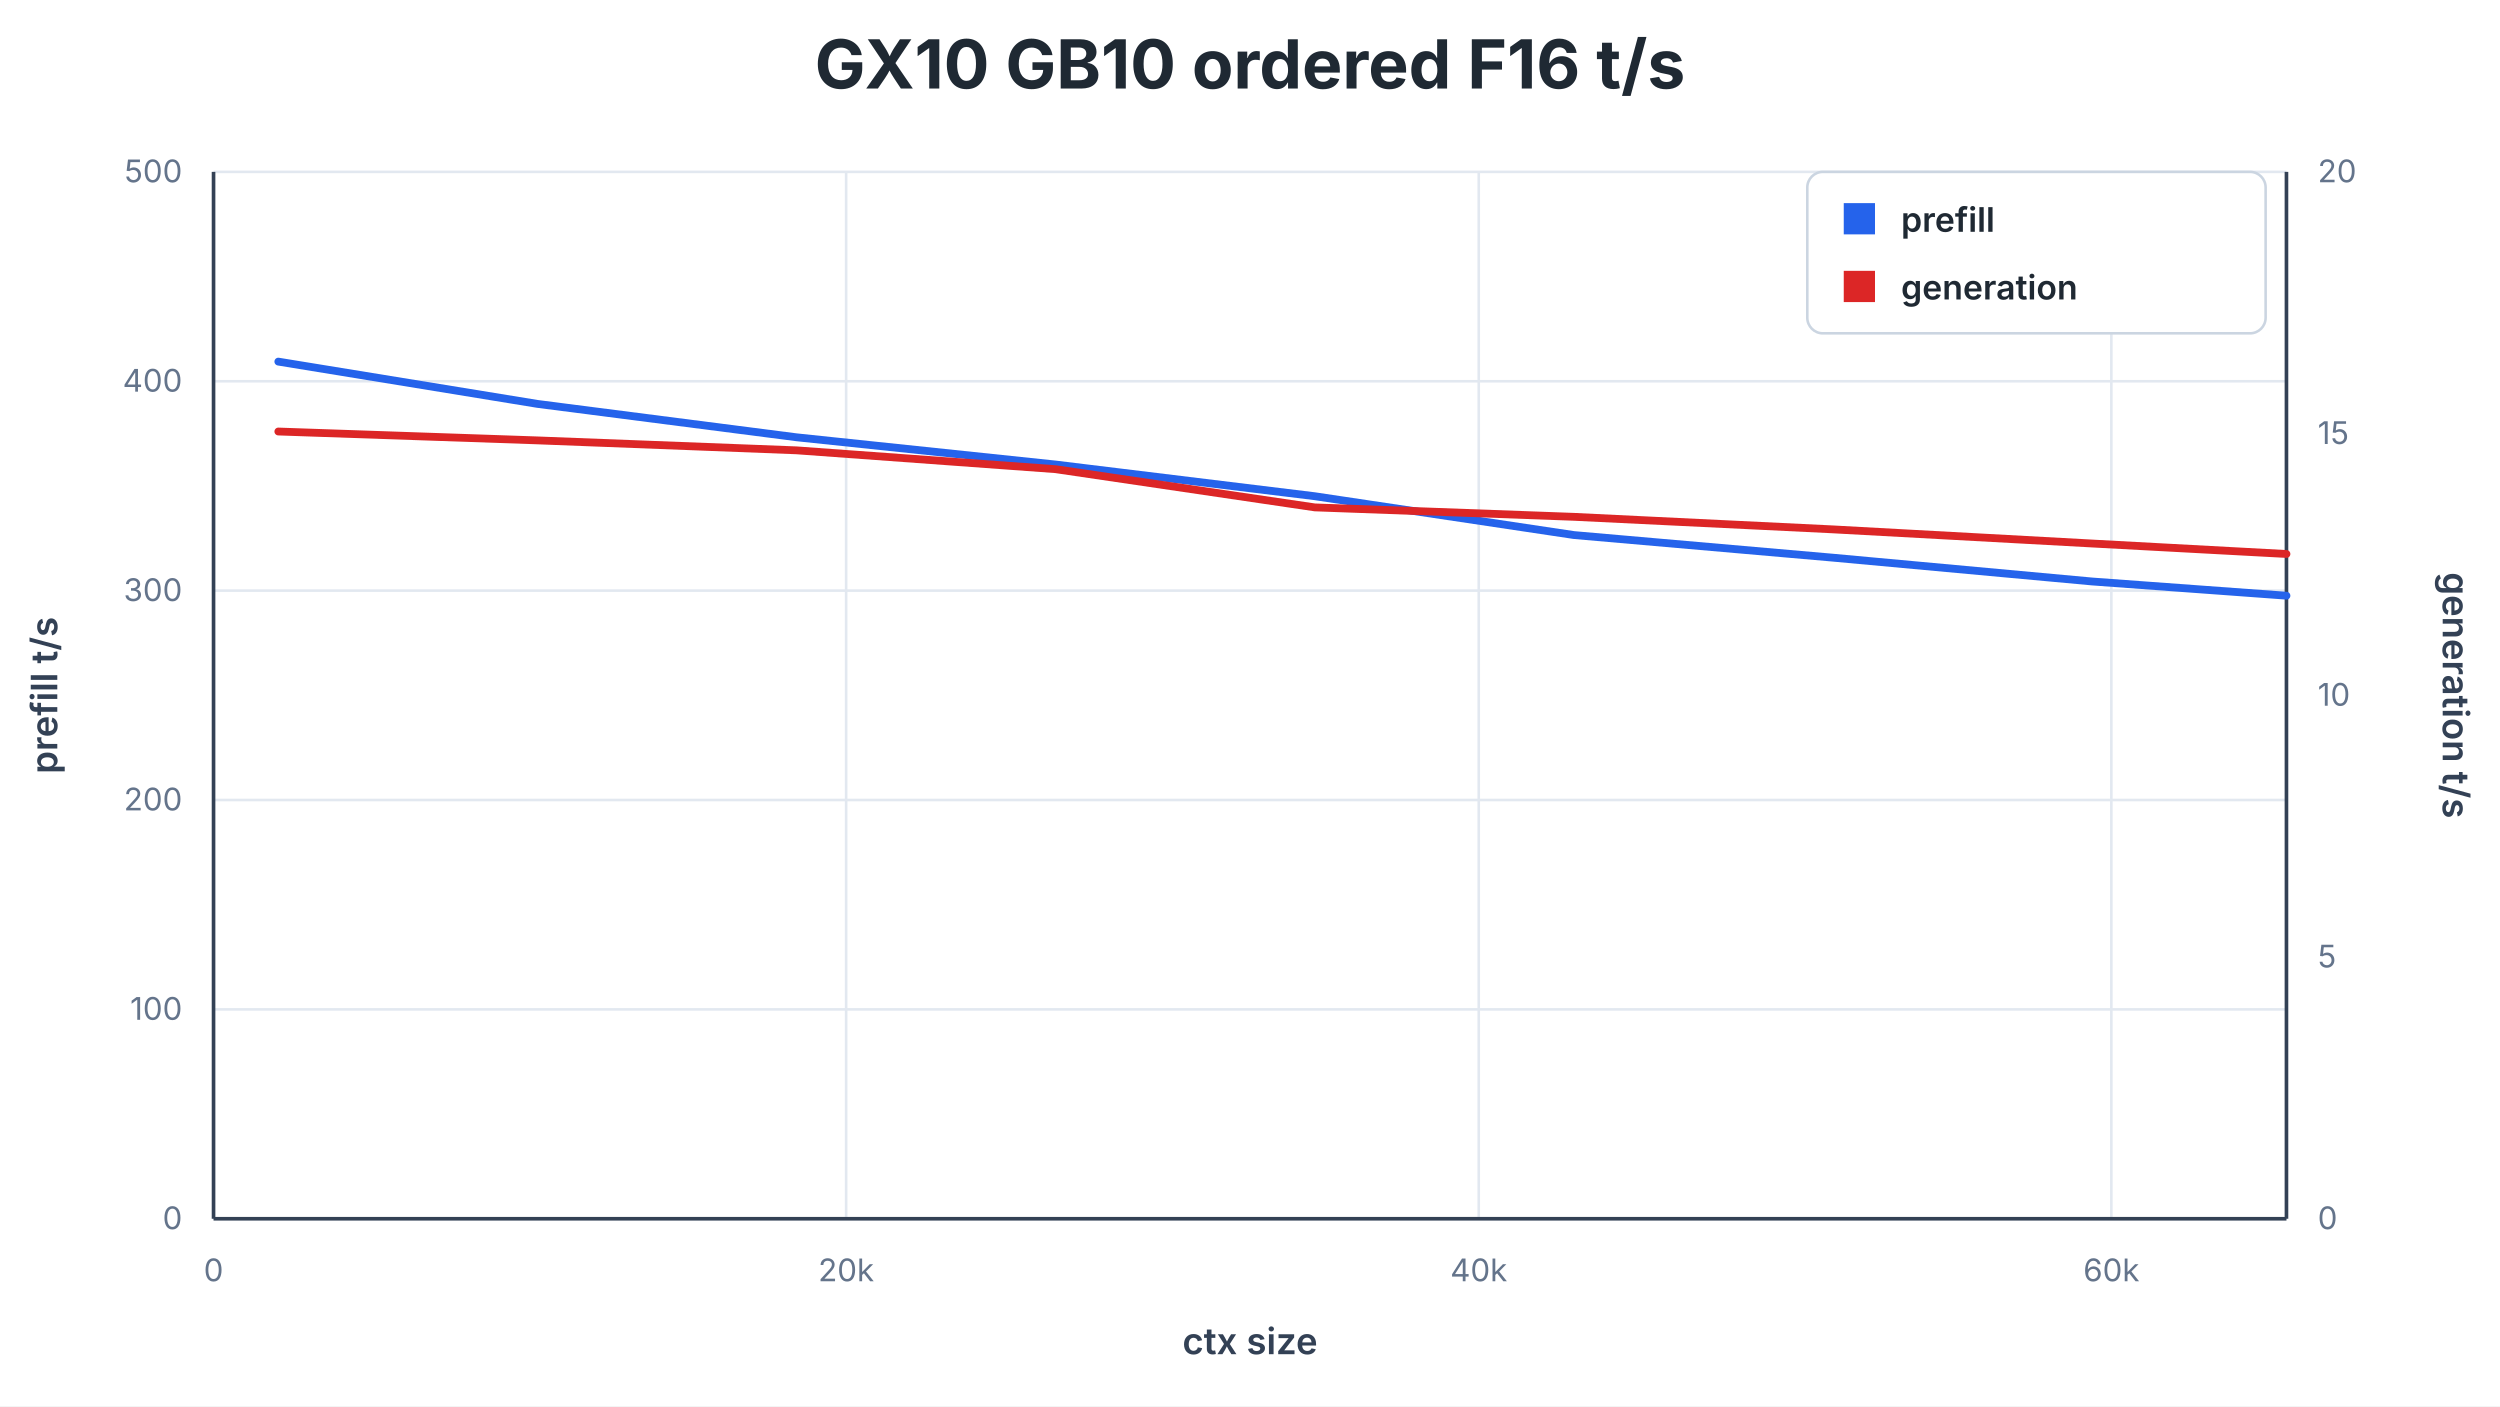
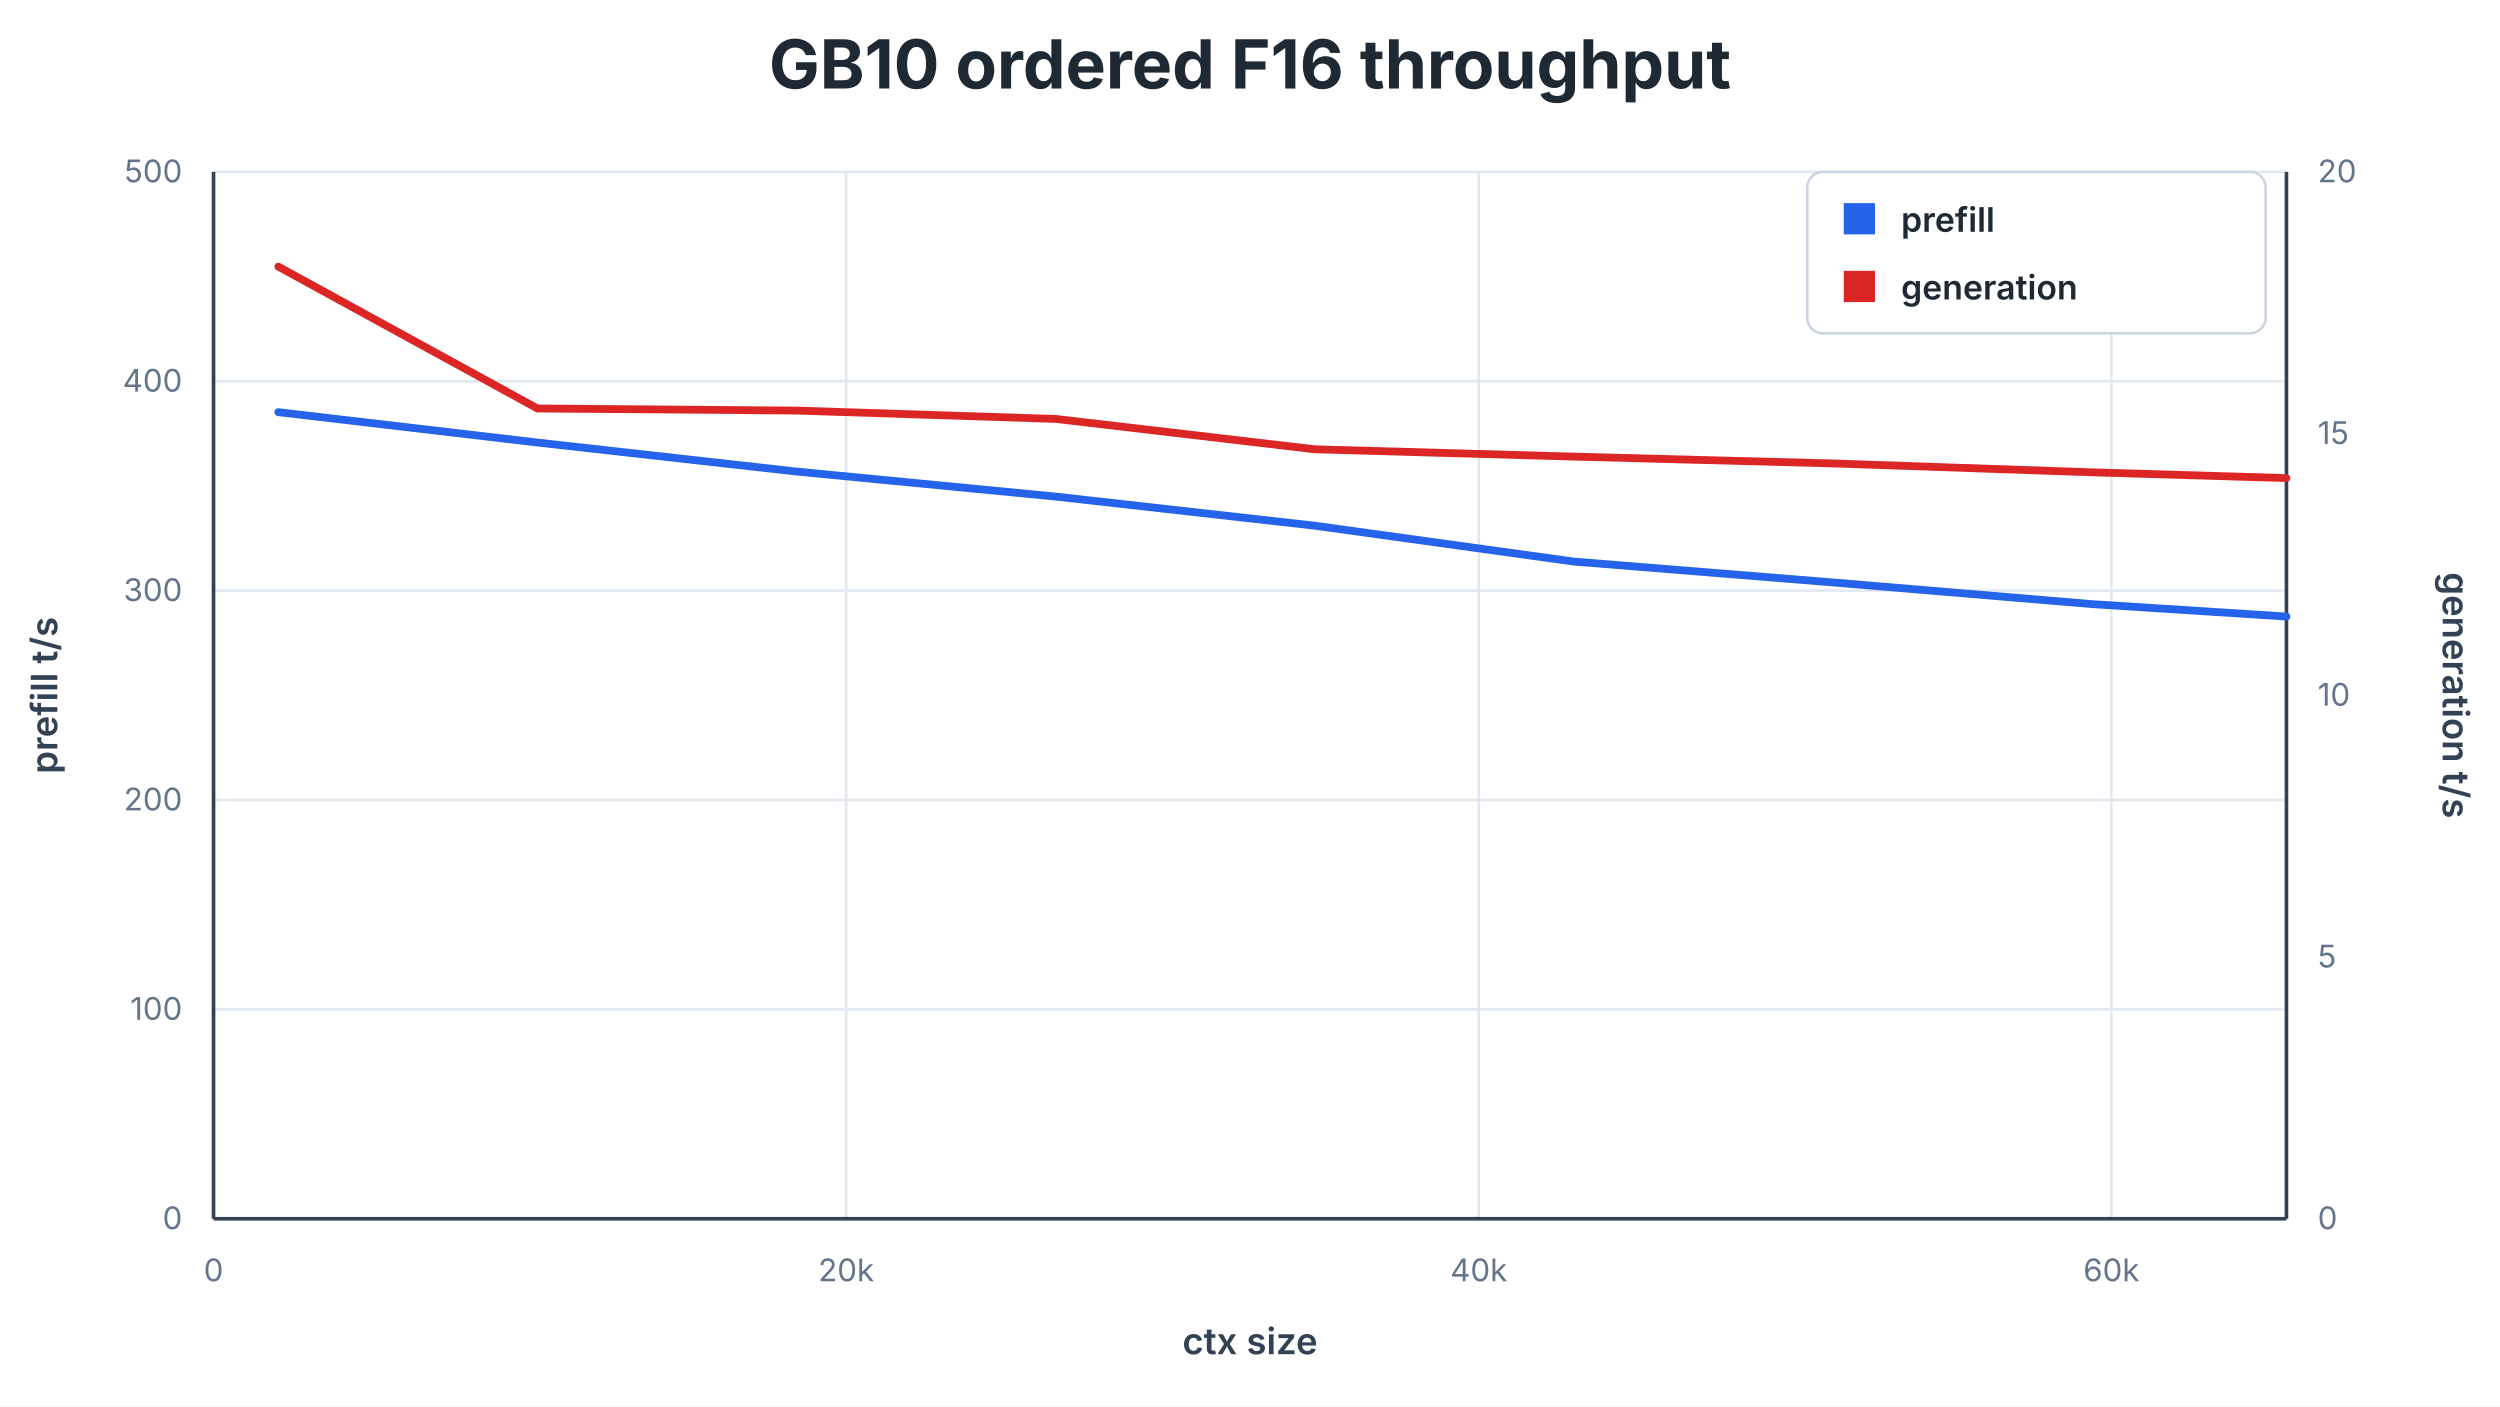
<svg xmlns="http://www.w3.org/2000/svg" width="960" height="540" viewBox="0 0 960 540">
  <style>
text { font-family: -apple-system, BlinkMacSystemFont, 'Segoe UI', sans-serif; }
.title { font-size: 26px; font-weight: 700; fill: #1f2933; }
.axis-label { font-size: 14px; font-weight: 600; fill: #334155; }
.tick { font-size: 12px; fill: #64748b; }
.legend { font-size: 13px; font-weight: 600; fill: #1f2933; }
</style>
  <rect width="960" height="540" fill="#ffffff" />
-   <text class="title" x="480.0" y="34" text-anchor="middle">GX10 GB10 ordered F16 t/s</text>
+   <text class="title" x="480.0" y="34" text-anchor="middle">GB10 ordered F16 throughput</text>
  <line x1="82" y1="468.00" x2="878" y2="468.00" stroke="#e2e8f0" stroke-width="1" />
  <text class="tick" x="70" y="472.00" text-anchor="end">0</text>
  <line x1="82" y1="387.60" x2="878" y2="387.60" stroke="#e2e8f0" stroke-width="1" />
  <text class="tick" x="70" y="391.60" text-anchor="end">100</text>
  <line x1="82" y1="307.20" x2="878" y2="307.20" stroke="#e2e8f0" stroke-width="1" />
  <text class="tick" x="70" y="311.20" text-anchor="end">200</text>
  <line x1="82" y1="226.80" x2="878" y2="226.80" stroke="#e2e8f0" stroke-width="1" />
  <text class="tick" x="70" y="230.80" text-anchor="end">300</text>
  <line x1="82" y1="146.40" x2="878" y2="146.40" stroke="#e2e8f0" stroke-width="1" />
  <text class="tick" x="70" y="150.40" text-anchor="end">400</text>
  <line x1="82" y1="66.00" x2="878" y2="66.00" stroke="#e2e8f0" stroke-width="1" />
  <text class="tick" x="70" y="70.00" text-anchor="end">500</text>
  <text class="tick" x="890" y="472.00" text-anchor="start">0</text>
  <text class="tick" x="890" y="371.50" text-anchor="start">5</text>
  <text class="tick" x="890" y="271.00" text-anchor="start">10</text>
  <text class="tick" x="890" y="170.50" text-anchor="start">15</text>
  <text class="tick" x="890" y="70.00" text-anchor="start">20</text>
  <line x1="82.00" y1="66" x2="82.00" y2="468" stroke="#e2e8f0" stroke-width="1" />
  <text class="tick" x="82.00" y="492" text-anchor="middle">0</text>
  <line x1="324.92" y1="66" x2="324.92" y2="468" stroke="#e2e8f0" stroke-width="1" />
  <text class="tick" x="324.92" y="492" text-anchor="middle">20k</text>
  <line x1="567.84" y1="66" x2="567.84" y2="468" stroke="#e2e8f0" stroke-width="1" />
  <text class="tick" x="567.84" y="492" text-anchor="middle">40k</text>
  <line x1="810.76" y1="66" x2="810.76" y2="468" stroke="#e2e8f0" stroke-width="1" />
  <text class="tick" x="810.76" y="492" text-anchor="middle">60k</text>
  <line x1="82" y1="66" x2="82" y2="468" stroke="#334155" stroke-width="1.4" />
  <line x1="878" y1="66" x2="878" y2="468" stroke="#334155" stroke-width="1.4" />
  <line x1="82" y1="468" x2="878" y2="468" stroke="#334155" stroke-width="1.4" />
  <text class="axis-label" x="480.0" y="520" text-anchor="middle">ctx size</text>
  <text class="axis-label" x="22" y="267.0" text-anchor="middle" transform="rotate(-90 22 267.0)">prefill t/s</text>
  <text class="axis-label" x="938" y="267.0" text-anchor="middle" transform="rotate(90 938 267.0)">generation t/s</text>
-   <polyline fill="none" stroke="#2563eb" stroke-width="3" stroke-linecap="round" stroke-linejoin="round" points="106.88,138.86 206.38,155.10 305.88,167.92 405.38,178.38 504.88,190.55 604.38,205.46 703.88,214.15 803.38,223.29 878.00,228.75" />
-   <polyline fill="none" stroke="#dc2626" stroke-width="3" stroke-linecap="round" stroke-linejoin="round" points="106.88,165.70 206.38,169.11 305.88,172.93 405.38,180.17 504.88,194.84 604.38,198.46 703.88,203.28 803.38,208.71 878.00,212.73" />
+   <polyline fill="none" stroke="#2563eb" stroke-width="3" stroke-linecap="round" stroke-linejoin="round" points="106.88,158.27 206.38,169.94 305.88,181.08 405.38,190.69 504.88,201.87 604.38,215.65 703.88,223.66 803.38,231.99 878.00,236.75" />
+   <polyline fill="none" stroke="#dc2626" stroke-width="3" stroke-linecap="round" stroke-linejoin="round" points="106.88,102.38 206.38,156.85 305.88,157.66 405.38,160.87 504.88,172.53 604.38,175.34 703.88,177.96 803.38,181.37 878.00,183.58" />
  <rect x="694" y="66" width="176" height="62" rx="6" fill="#ffffff" stroke="#cbd5e1" />
  <rect x="708" y="78" width="12" height="12" fill="#2563eb" />
  <text class="legend" x="730" y="89">prefill</text>
  <rect x="708" y="104" width="12" height="12" fill="#dc2626" />
  <text class="legend" x="730" y="115">generation</text>
</svg>
